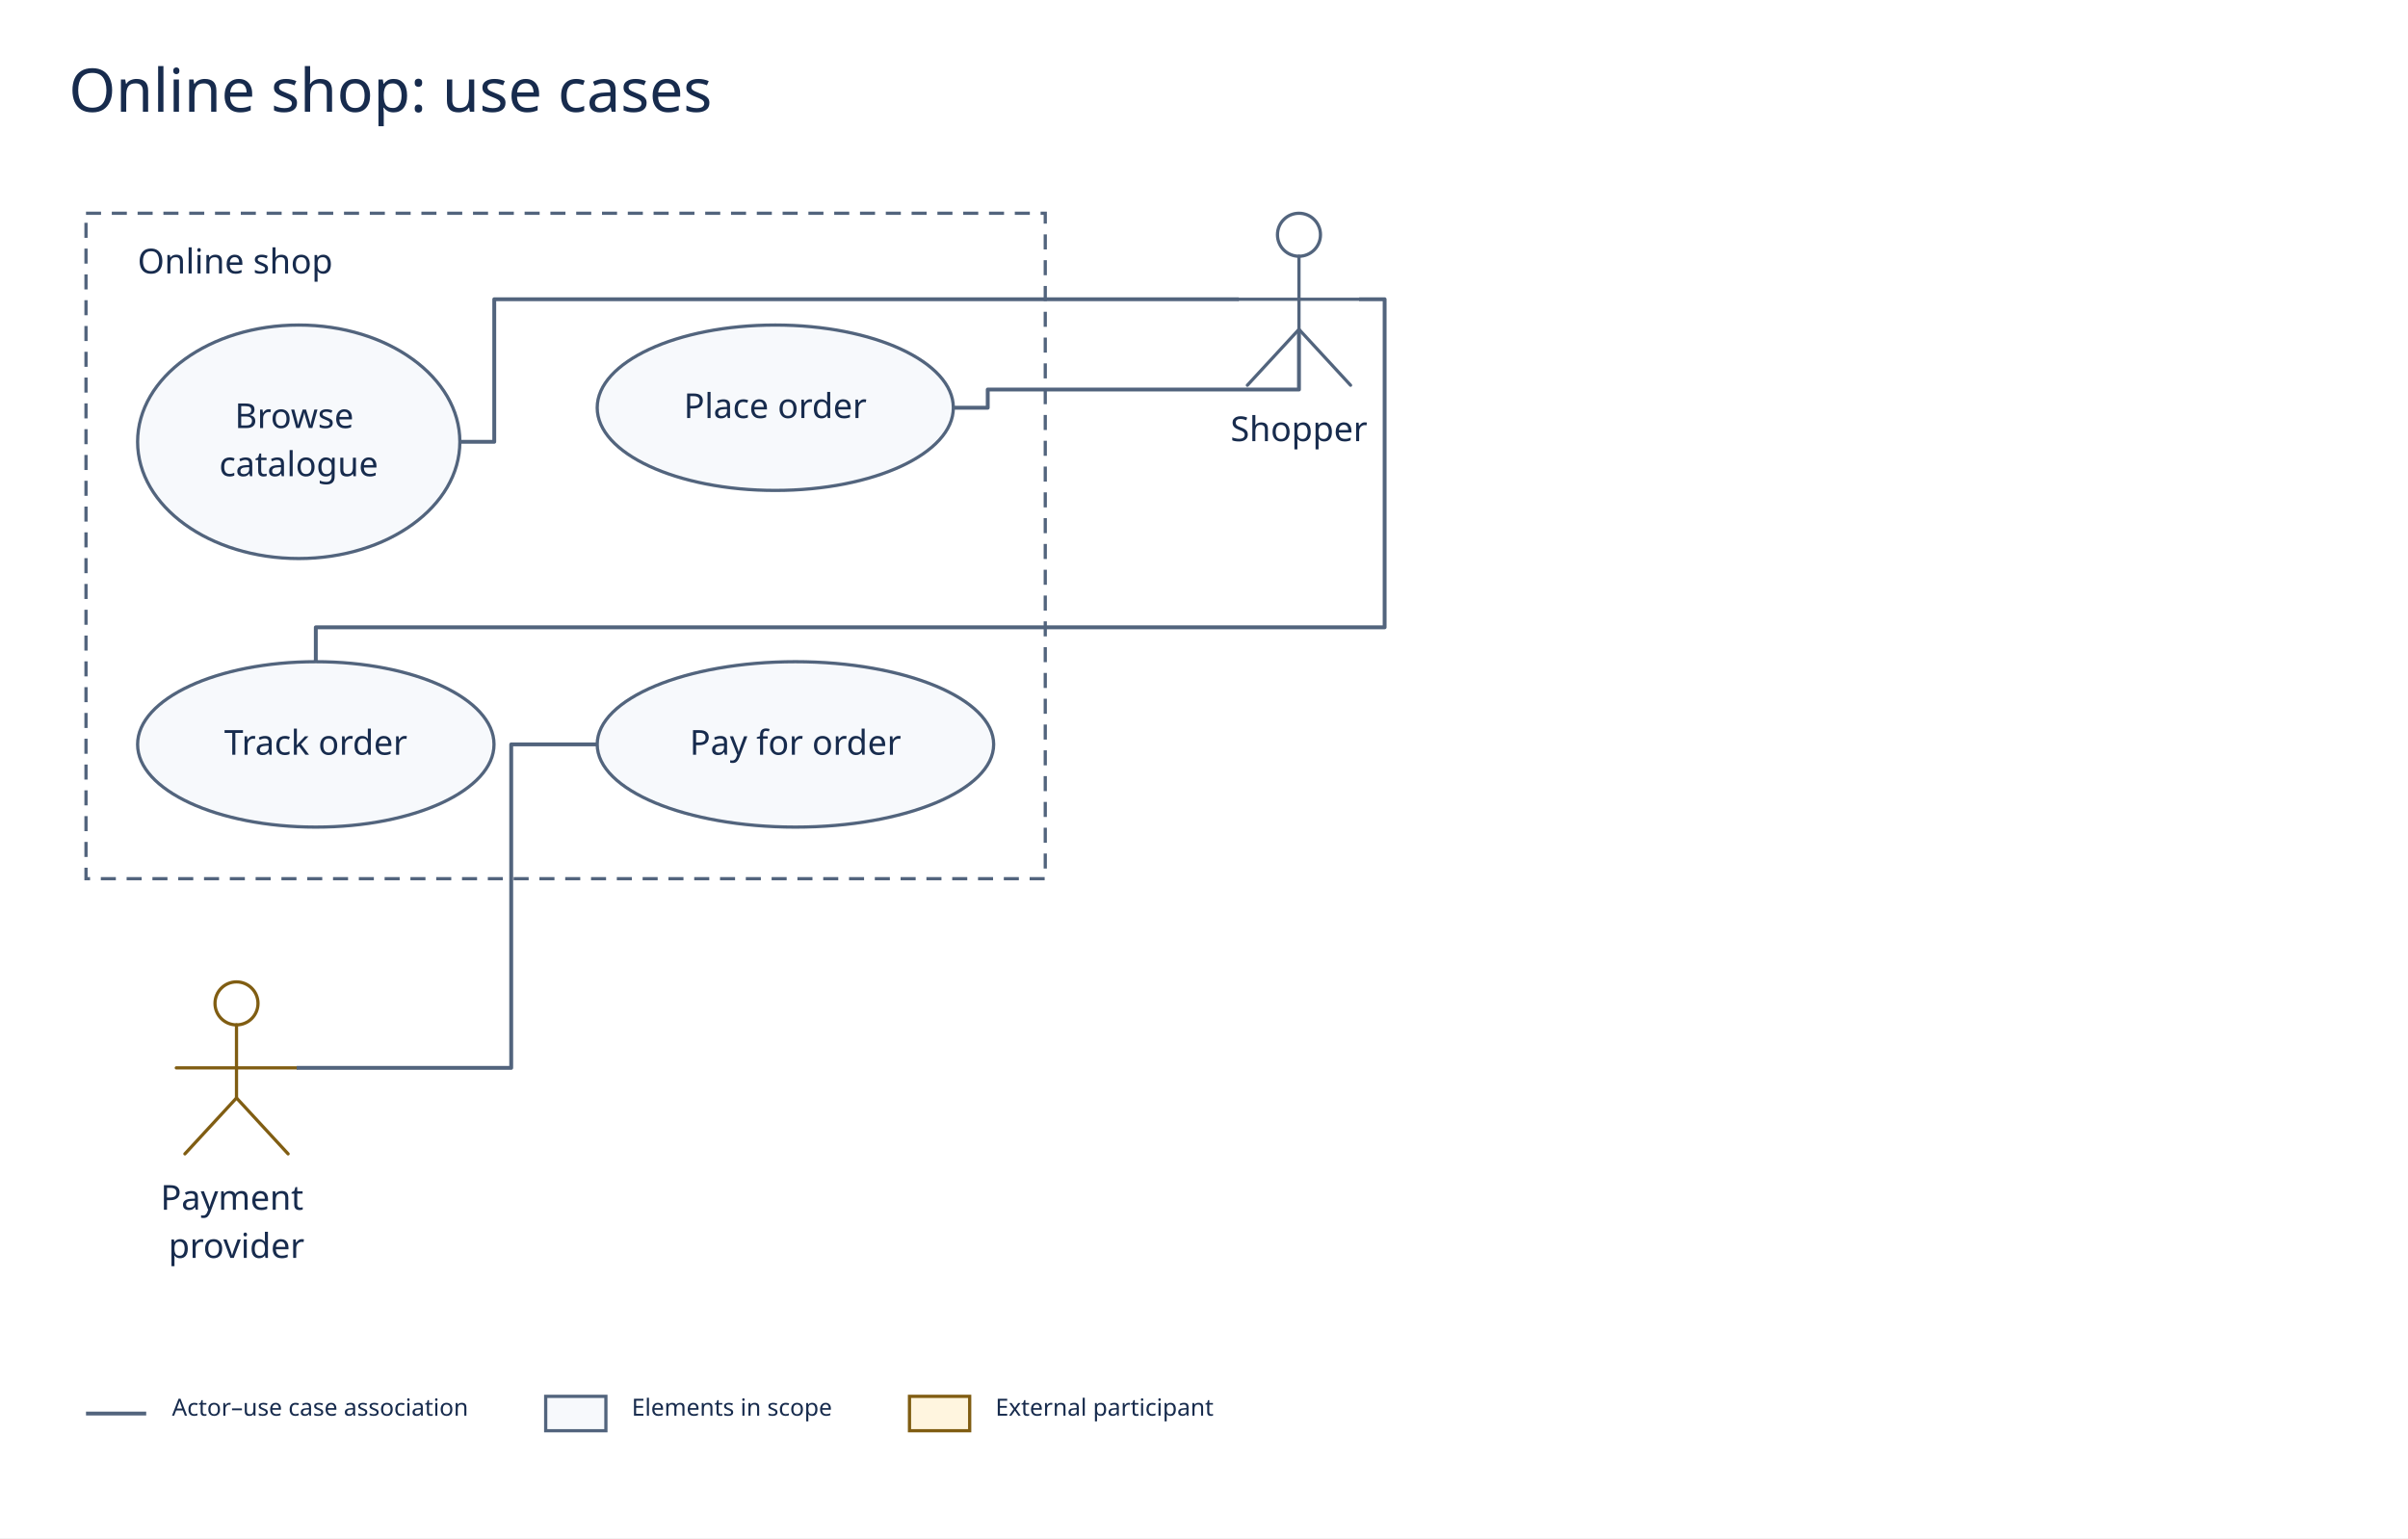
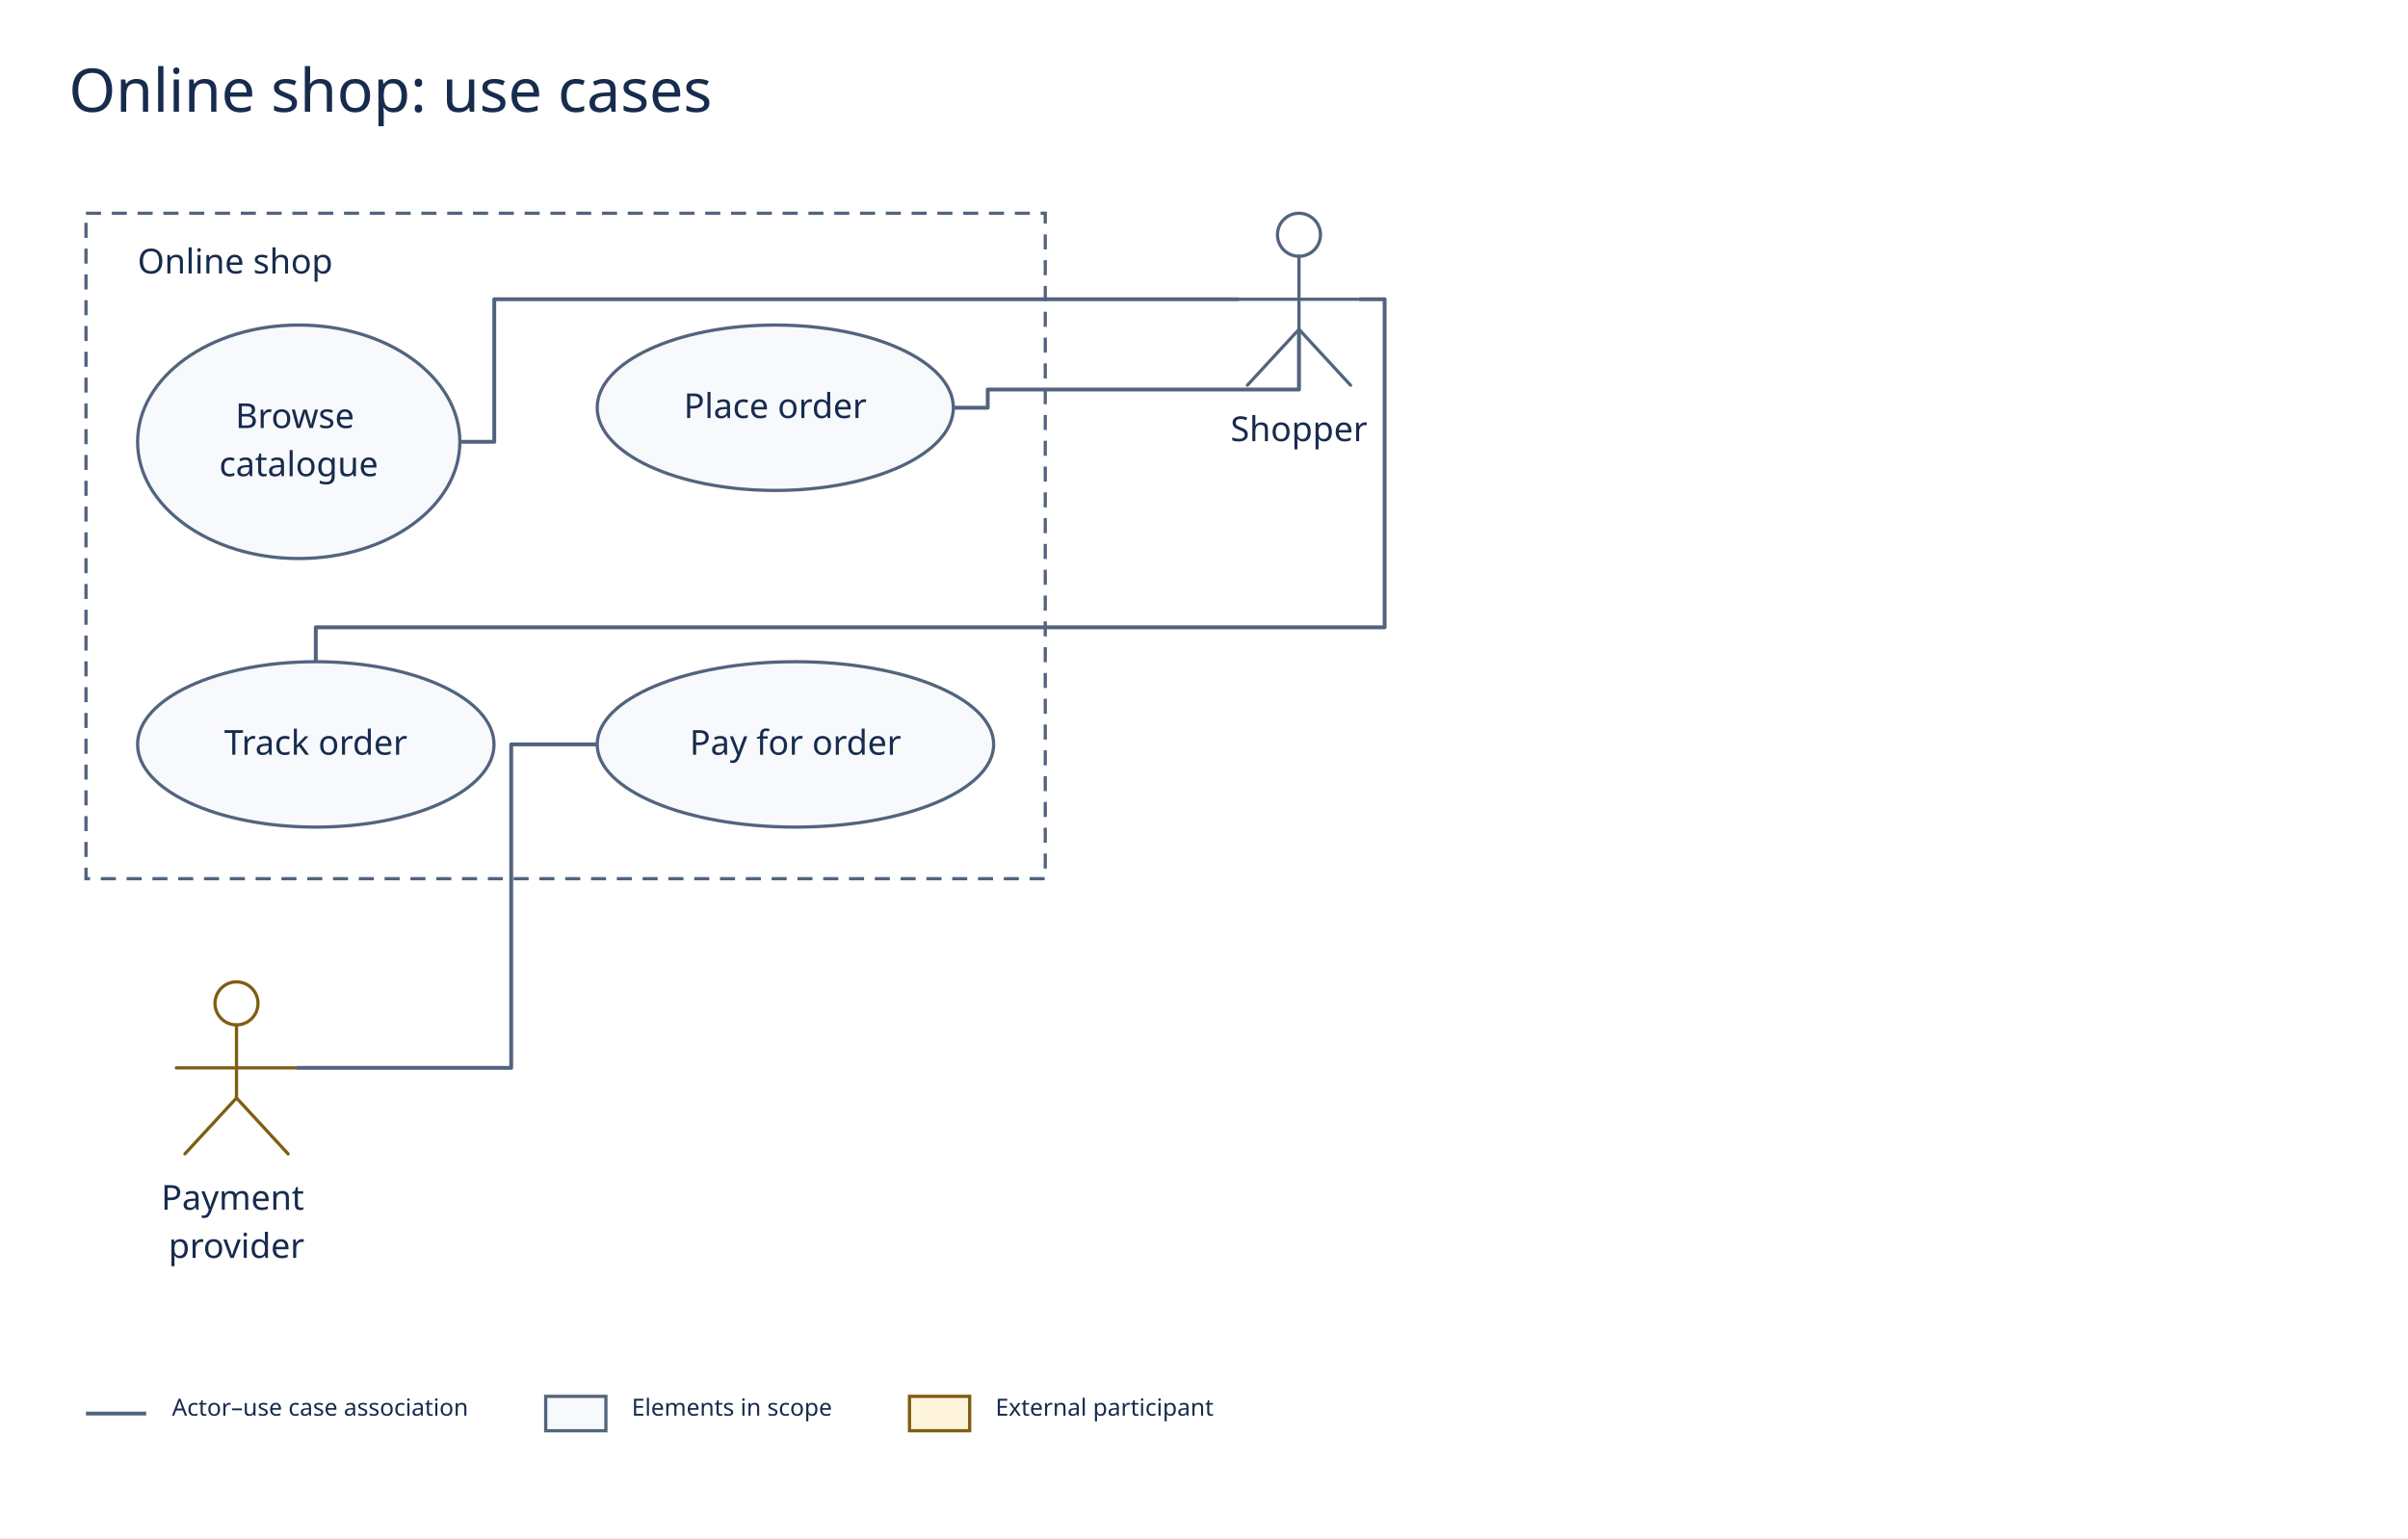
<svg xmlns="http://www.w3.org/2000/svg" viewBox="0 0 1120 715.545" width="1120" height="715.545" lang="en" role="img" aria-labelledby="b1-en-document-title b1-en-document-desc" data-archatlas="0.1" data-measured-with="pillow">
  <defs>
    <marker id="b1-en-marker-peer-arrow" viewBox="0 0 10 10" refX="10" refY="5" markerWidth="8" markerHeight="8" markerUnits="userSpaceOnUse" orient="auto-start-reverse">
      <path d="M 0 0 L 10 5 L 0 10 Z" fill="#52647d" stroke="#52647d" stroke-width="1.5" />
    </marker>
    <marker id="b1-en-marker-peer-circle" viewBox="0 0 10 10" refX="5" refY="5" markerWidth="8" markerHeight="8" markerUnits="userSpaceOnUse">
      <circle cx="5" cy="5" r="3.5" fill="#ffffff" stroke="#52647d" stroke-width="1.5" />
    </marker>
  </defs>
  <rect width="1120" height="715.545" fill="#ffffff" data-role="canvas" />
  <rect id="b1-en-shape-group-g_s" data-id="g_s" data-role="group" data-parent="" data-kind="boundary" fill="#ffffff" stroke="#52647d" stroke-width="1.5" data-box="40 99.2 446.173 309.545" stroke-dasharray="7 5" x="40" y="99.2" width="446.173" height="309.545" rx="0" />
  <ellipse id="b1-en-shape-node-browse" data-id="browse" data-role="node" data-parent="g_s" data-kind="use_case" fill="#f7f9fc" stroke="#52647d" stroke-width="1.5" data-box="64 151.2 149.885 108.612" cx="138.942" cy="205.506" rx="74.942" ry="54.306" />
  <ellipse id="b1-en-shape-node-order" data-id="order" data-role="node" data-parent="g_s" data-kind="use_case" fill="#f7f9fc" stroke="#52647d" stroke-width="1.5" data-box="277.772 151.2 165.64 76.933" cx="360.592" cy="189.667" rx="82.82" ry="38.467" />
  <ellipse id="b1-en-shape-node-track" data-id="track" data-role="node" data-parent="g_s" data-kind="use_case" fill="#f7f9fc" stroke="#52647d" stroke-width="1.5" data-box="64 307.812 165.772 76.933" cx="146.886" cy="346.278" rx="82.886" ry="38.467" />
  <ellipse id="b1-en-shape-node-payu" data-id="payu" data-role="node" data-parent="g_s" data-kind="use_case" fill="#f7f9fc" stroke="#52647d" stroke-width="1.5" data-box="277.772 307.812 184.4 76.933" cx="369.972" cy="346.278" rx="92.2" ry="38.467" />
  <g id="b1-en-shape-node-shopper" data-id="shopper" data-role="node" data-parent="" data-kind="actor" fill="none" stroke="#52647d" stroke-width="1.5" data-box="534.173 99.2 140 128.4" stroke-linecap="round">
    <circle cx="604.173" cy="109.2" r="10" fill="#ffffff" />
    <polyline points="604.173,119.2 604.173,153.2" />
    <polyline points="576.173,139.2 632.173,139.2" />
    <polyline points="580.173,179.2 604.173,153.2 628.173,179.2" />
  </g>
  <g id="b1-en-shape-node-pay" data-id="pay" data-role="node" data-parent="" data-kind="actor" fill="none" stroke="#805d12" stroke-width="1.5" data-box="40 456.745 140 150.8" stroke-linecap="round">
    <circle cx="110" cy="466.745" r="10" fill="#ffffff" />
    <polyline points="110,476.745 110,510.745" />
    <polyline points="82,496.745 138,496.745" />
    <polyline points="86,536.745 110,510.745 134,536.745" />
  </g>
  <rect id="b1-en-shape-legend-swatch-__legend-swatch-1" data-id="__legend-swatch-1" data-role="legend-swatch" data-parent="" data-kind="component" fill="#f7f9fc" stroke="#52647d" stroke-width="1.5" data-box="253.812 649.545 28 16" x="253.812" y="649.545" width="28" height="16" rx="0" />
  <rect id="b1-en-shape-legend-swatch-__legend-swatch-2" data-id="__legend-swatch-2" data-role="legend-swatch" data-parent="" data-kind="component" fill="#fff5df" stroke="#805d12" stroke-width="1.5" data-box="423.016 649.545 28 16" x="423.016" y="649.545" width="28" height="16" rx="0" />
  <polyline id="b1-en-edge-edge-1" data-id="edge-1" data-role="edge" data-from="shopper" data-to="browse" data-kind="assoc" points="576.173,139.2 229.885,139.2 229.885,205.506 213.885,205.506" fill="none" stroke="#52647d" stroke-width="1.8" stroke-linejoin="round" />
  <polyline id="b1-en-edge-edge-2" data-id="edge-2" data-role="edge" data-from="shopper" data-to="order" data-kind="assoc" points="604.173,153.2 604.173,181.2 459.412,181.2 459.412,189.667 443.412,189.667" fill="none" stroke="#52647d" stroke-width="1.8" stroke-linejoin="round" />
  <polyline id="b1-en-edge-edge-3" data-id="edge-3" data-role="edge" data-from="shopper" data-to="track" data-kind="assoc" points="632.173,139.2 644.016,139.2 644.016,291.812 146.886,291.812 146.886,307.812" fill="none" stroke="#52647d" stroke-width="1.8" stroke-linejoin="round" />
  <polyline id="b1-en-edge-edge-4" data-id="edge-4" data-role="edge" data-from="payu" data-to="pay" data-kind="assoc" points="277.772,346.278 237.772,346.278 237.772,496.745 138,496.745" fill="none" stroke="#52647d" stroke-width="1.8" stroke-linejoin="round" />
  <polyline id="b1-en-edge-legend-line-0" data-id="legend-line-0" data-role="edge" data-from="" data-to="" data-kind="legend" points="40,657.545 68,657.545" fill="none" stroke="#52647d" stroke-width="1.8" stroke-linejoin="round" />
-   <text id="b1-en-text-title-figure-title" data-id="figure-title" data-role="title" data-owner="" x="32" y="52" font-size="28" font-family="&quot;Noto Sans&quot;, &quot;DejaVu Sans&quot;, &quot;Liberation Sans&quot;, &quot;Noto Sans CJK SC&quot;, sans-serif" text-anchor="start" fill="#172b4d" data-text-box="32 24 299.156 39.2">
+   <text id="b1-en-text-title-figure-title" data-id="figure-title" data-role="title" data-owner="" x="32" y="52" data-source="Online shop: use cases" font-size="28" font-family="&quot;Noto Sans CJK SC&quot;, &quot;Source Han Sans SC&quot;, &quot;PingFang SC&quot;, &quot;Microsoft YaHei&quot;, &quot;WenQuanYi Zen Hei&quot;, &quot;Noto Sans&quot;, &quot;DejaVu Sans&quot;, &quot;Liberation Sans&quot;, sans-serif" text-anchor="start" fill="#172b4d" data-text-box="32 24 299.156 39.2">
    <tspan x="32" y="52">
      <tspan font-family="Noto Sans">Online shop: use cases</tspan>
    </tspan>
  </text>
-   <text id="b1-en-text-group-title-g_s-title" data-id="g_s-title" data-role="group-title" data-owner="g_s" x="64" y="127.2" font-size="16" font-family="&quot;Noto Sans&quot;, &quot;DejaVu Sans&quot;, &quot;Liberation Sans&quot;, &quot;Noto Sans CJK SC&quot;, sans-serif" text-anchor="start" fill="#172b4d" data-text-box="64 111.2 90.797 22.4">
+   <text id="b1-en-text-group-title-g_s-title" data-id="g_s-title" data-role="group-title" data-owner="g_s" x="64" y="127.2" data-source="Online shop" font-size="16" font-family="&quot;Noto Sans CJK SC&quot;, &quot;Source Han Sans SC&quot;, &quot;PingFang SC&quot;, &quot;Microsoft YaHei&quot;, &quot;WenQuanYi Zen Hei&quot;, &quot;Noto Sans&quot;, &quot;DejaVu Sans&quot;, &quot;Liberation Sans&quot;, sans-serif" text-anchor="start" fill="#172b4d" data-text-box="64 111.2 90.797 22.4">
    <tspan x="64" y="127.2">
      <tspan font-family="Noto Sans">Online shop</tspan>
    </tspan>
  </text>
-   <text id="b1-en-text-name-browse-name" data-id="browse-name" data-role="name" data-owner="browse" x="138.942" y="199.106" font-size="16" font-family="&quot;Noto Sans&quot;, &quot;DejaVu Sans&quot;, &quot;Liberation Sans&quot;, &quot;Noto Sans CJK SC&quot;, sans-serif" text-anchor="middle" fill="#172b4d" data-text-box="101.95 183.106 73.984 44.8">
+   <text id="b1-en-text-name-browse-name" data-id="browse-name" data-role="name" data-owner="browse" x="138.942" y="199.106" data-source="Browse catalogue" font-size="16" font-family="&quot;Noto Sans CJK SC&quot;, &quot;Source Han Sans SC&quot;, &quot;PingFang SC&quot;, &quot;Microsoft YaHei&quot;, &quot;WenQuanYi Zen Hei&quot;, &quot;Noto Sans&quot;, &quot;DejaVu Sans&quot;, &quot;Liberation Sans&quot;, sans-serif" text-anchor="middle" fill="#172b4d" data-text-box="101.95 183.106 73.984 44.8">
    <tspan x="138.942" y="199.106">
      <tspan font-family="Noto Sans">Browse</tspan>
    </tspan>
    <tspan x="138.942" y="221.506">
      <tspan font-family="Noto Sans">catalogue</tspan>
    </tspan>
  </text>
-   <text id="b1-en-text-name-order-name" data-id="order-name" data-role="name" data-owner="order" x="360.592" y="194.467" font-size="16" font-family="&quot;Noto Sans&quot;, &quot;DejaVu Sans&quot;, &quot;Liberation Sans&quot;, &quot;Noto Sans CJK SC&quot;, sans-serif" text-anchor="middle" fill="#172b4d" data-text-box="318.03 178.467 85.125 22.4">
+   <text id="b1-en-text-name-order-name" data-id="order-name" data-role="name" data-owner="order" x="360.592" y="194.467" data-source="Place order" font-size="16" font-family="&quot;Noto Sans CJK SC&quot;, &quot;Source Han Sans SC&quot;, &quot;PingFang SC&quot;, &quot;Microsoft YaHei&quot;, &quot;WenQuanYi Zen Hei&quot;, &quot;Noto Sans&quot;, &quot;DejaVu Sans&quot;, &quot;Liberation Sans&quot;, sans-serif" text-anchor="middle" fill="#172b4d" data-text-box="318.03 178.467 85.125 22.4">
    <tspan x="360.592" y="194.467">
      <tspan font-family="Noto Sans">Place order</tspan>
    </tspan>
  </text>
-   <text id="b1-en-text-name-track-name" data-id="track-name" data-role="name" data-owner="track" x="146.886" y="351.078" font-size="16" font-family="&quot;Noto Sans&quot;, &quot;DejaVu Sans&quot;, &quot;Liberation Sans&quot;, &quot;Noto Sans CJK SC&quot;, sans-serif" text-anchor="middle" fill="#172b4d" data-text-box="104.277 335.078 85.219 22.4">
+   <text id="b1-en-text-name-track-name" data-id="track-name" data-role="name" data-owner="track" x="146.886" y="351.078" data-source="Track order" font-size="16" font-family="&quot;Noto Sans CJK SC&quot;, &quot;Source Han Sans SC&quot;, &quot;PingFang SC&quot;, &quot;Microsoft YaHei&quot;, &quot;WenQuanYi Zen Hei&quot;, &quot;Noto Sans&quot;, &quot;DejaVu Sans&quot;, &quot;Liberation Sans&quot;, sans-serif" text-anchor="middle" fill="#172b4d" data-text-box="104.277 335.078 85.219 22.4">
    <tspan x="146.886" y="351.078">
      <tspan font-family="Noto Sans">Track order</tspan>
    </tspan>
  </text>
-   <text id="b1-en-text-name-payu-name" data-id="payu-name" data-role="name" data-owner="payu" x="369.972" y="351.078" font-size="16" font-family="&quot;Noto Sans&quot;, &quot;DejaVu Sans&quot;, &quot;Liberation Sans&quot;, &quot;Noto Sans CJK SC&quot;, sans-serif" text-anchor="middle" fill="#172b4d" data-text-box="320.777 335.078 98.391 22.4">
+   <text id="b1-en-text-name-payu-name" data-id="payu-name" data-role="name" data-owner="payu" x="369.972" y="351.078" data-source="Pay for order" font-size="16" font-family="&quot;Noto Sans CJK SC&quot;, &quot;Source Han Sans SC&quot;, &quot;PingFang SC&quot;, &quot;Microsoft YaHei&quot;, &quot;WenQuanYi Zen Hei&quot;, &quot;Noto Sans&quot;, &quot;DejaVu Sans&quot;, &quot;Liberation Sans&quot;, sans-serif" text-anchor="middle" fill="#172b4d" data-text-box="320.777 335.078 98.391 22.4">
    <tspan x="369.972" y="351.078">
      <tspan font-family="Noto Sans">Pay for order</tspan>
    </tspan>
  </text>
-   <text id="b1-en-text-name-shopper-name" data-id="shopper-name" data-role="name" data-owner="shopper" x="604.173" y="205.2" font-size="16" font-family="&quot;Noto Sans&quot;, &quot;DejaVu Sans&quot;, &quot;Liberation Sans&quot;, &quot;Noto Sans CJK SC&quot;, sans-serif" text-anchor="middle" fill="#172b4d" data-text-box="572.329 189.2 63.688 22.4">
+   <text id="b1-en-text-name-shopper-name" data-id="shopper-name" data-role="name" data-owner="shopper" x="604.173" y="205.2" data-source="Shopper" font-size="16" font-family="&quot;Noto Sans CJK SC&quot;, &quot;Source Han Sans SC&quot;, &quot;PingFang SC&quot;, &quot;Microsoft YaHei&quot;, &quot;WenQuanYi Zen Hei&quot;, &quot;Noto Sans&quot;, &quot;DejaVu Sans&quot;, &quot;Liberation Sans&quot;, sans-serif" text-anchor="middle" fill="#172b4d" data-text-box="572.329 189.2 63.688 22.4">
    <tspan x="604.173" y="205.2">
      <tspan font-family="Noto Sans">Shopper</tspan>
    </tspan>
  </text>
-   <text id="b1-en-text-name-pay-name" data-id="pay-name" data-role="name" data-owner="pay" x="110" y="562.745" font-size="16" font-family="&quot;Noto Sans&quot;, &quot;DejaVu Sans&quot;, &quot;Liberation Sans&quot;, &quot;Noto Sans CJK SC&quot;, sans-serif" text-anchor="middle" fill="#172b4d" data-text-box="76.766 546.745 66.469 44.8">
+   <text id="b1-en-text-name-pay-name" data-id="pay-name" data-role="name" data-owner="pay" x="110" y="562.745" data-source="Payment provider" font-size="16" font-family="&quot;Noto Sans CJK SC&quot;, &quot;Source Han Sans SC&quot;, &quot;PingFang SC&quot;, &quot;Microsoft YaHei&quot;, &quot;WenQuanYi Zen Hei&quot;, &quot;Noto Sans&quot;, &quot;DejaVu Sans&quot;, &quot;Liberation Sans&quot;, sans-serif" text-anchor="middle" fill="#172b4d" data-text-box="76.766 546.745 66.469 44.8">
    <tspan x="110" y="562.745">
      <tspan font-family="Noto Sans">Payment</tspan>
    </tspan>
    <tspan x="110" y="585.145">
      <tspan font-family="Noto Sans">provider</tspan>
    </tspan>
  </text>
-   <text id="b1-en-text-legend-legend-0" data-id="legend-0" data-role="legend" data-owner="" x="80" y="658.545" font-size="11" font-family="&quot;Noto Sans&quot;, &quot;DejaVu Sans&quot;, &quot;Liberation Sans&quot;, &quot;Noto Sans CJK SC&quot;, sans-serif" text-anchor="start" fill="#172b4d" data-text-box="80 647.545 137.812 15.4">
+   <text id="b1-en-text-legend-legend-0" data-id="legend-0" data-role="legend" data-owner="" x="80" y="658.545" data-source="Actor–use case association" font-size="11" font-family="&quot;Noto Sans CJK SC&quot;, &quot;Source Han Sans SC&quot;, &quot;PingFang SC&quot;, &quot;Microsoft YaHei&quot;, &quot;WenQuanYi Zen Hei&quot;, &quot;Noto Sans&quot;, &quot;DejaVu Sans&quot;, &quot;Liberation Sans&quot;, sans-serif" text-anchor="start" fill="#172b4d" data-text-box="80 647.545 137.812 15.4">
    <tspan x="80" y="658.545">
      <tspan font-family="Noto Sans">Actor–use case association</tspan>
    </tspan>
  </text>
-   <text id="b1-en-text-legend-legend-1" data-id="legend-1" data-role="legend" data-owner="" x="293.812" y="658.545" font-size="11" font-family="&quot;Noto Sans&quot;, &quot;DejaVu Sans&quot;, &quot;Liberation Sans&quot;, &quot;Noto Sans CJK SC&quot;, sans-serif" text-anchor="start" fill="#172b4d" data-text-box="293.812 647.545 93.203 15.4">
+   <text id="b1-en-text-legend-legend-1" data-id="legend-1" data-role="legend" data-owner="" x="293.812" y="658.545" data-source="Elements in scope" font-size="11" font-family="&quot;Noto Sans CJK SC&quot;, &quot;Source Han Sans SC&quot;, &quot;PingFang SC&quot;, &quot;Microsoft YaHei&quot;, &quot;WenQuanYi Zen Hei&quot;, &quot;Noto Sans&quot;, &quot;DejaVu Sans&quot;, &quot;Liberation Sans&quot;, sans-serif" text-anchor="start" fill="#172b4d" data-text-box="293.812 647.545 93.203 15.4">
    <tspan x="293.812" y="658.545">
      <tspan font-family="Noto Sans">Elements in scope</tspan>
    </tspan>
  </text>
-   <text id="b1-en-text-legend-legend-2" data-id="legend-2" data-role="legend" data-owner="" x="463.016" y="658.545" font-size="11" font-family="&quot;Noto Sans&quot;, &quot;DejaVu Sans&quot;, &quot;Liberation Sans&quot;, &quot;Noto Sans CJK SC&quot;, sans-serif" text-anchor="start" fill="#172b4d" data-text-box="463.016 647.545 101.438 15.4">
+   <text id="b1-en-text-legend-legend-2" data-id="legend-2" data-role="legend" data-owner="" x="463.016" y="658.545" data-source="External participant" font-size="11" font-family="&quot;Noto Sans CJK SC&quot;, &quot;Source Han Sans SC&quot;, &quot;PingFang SC&quot;, &quot;Microsoft YaHei&quot;, &quot;WenQuanYi Zen Hei&quot;, &quot;Noto Sans&quot;, &quot;DejaVu Sans&quot;, &quot;Liberation Sans&quot;, sans-serif" text-anchor="start" fill="#172b4d" data-text-box="463.016 647.545 101.438 15.4">
    <tspan x="463.016" y="658.545">
      <tspan font-family="Noto Sans">External participant</tspan>
    </tspan>
  </text>
</svg>
